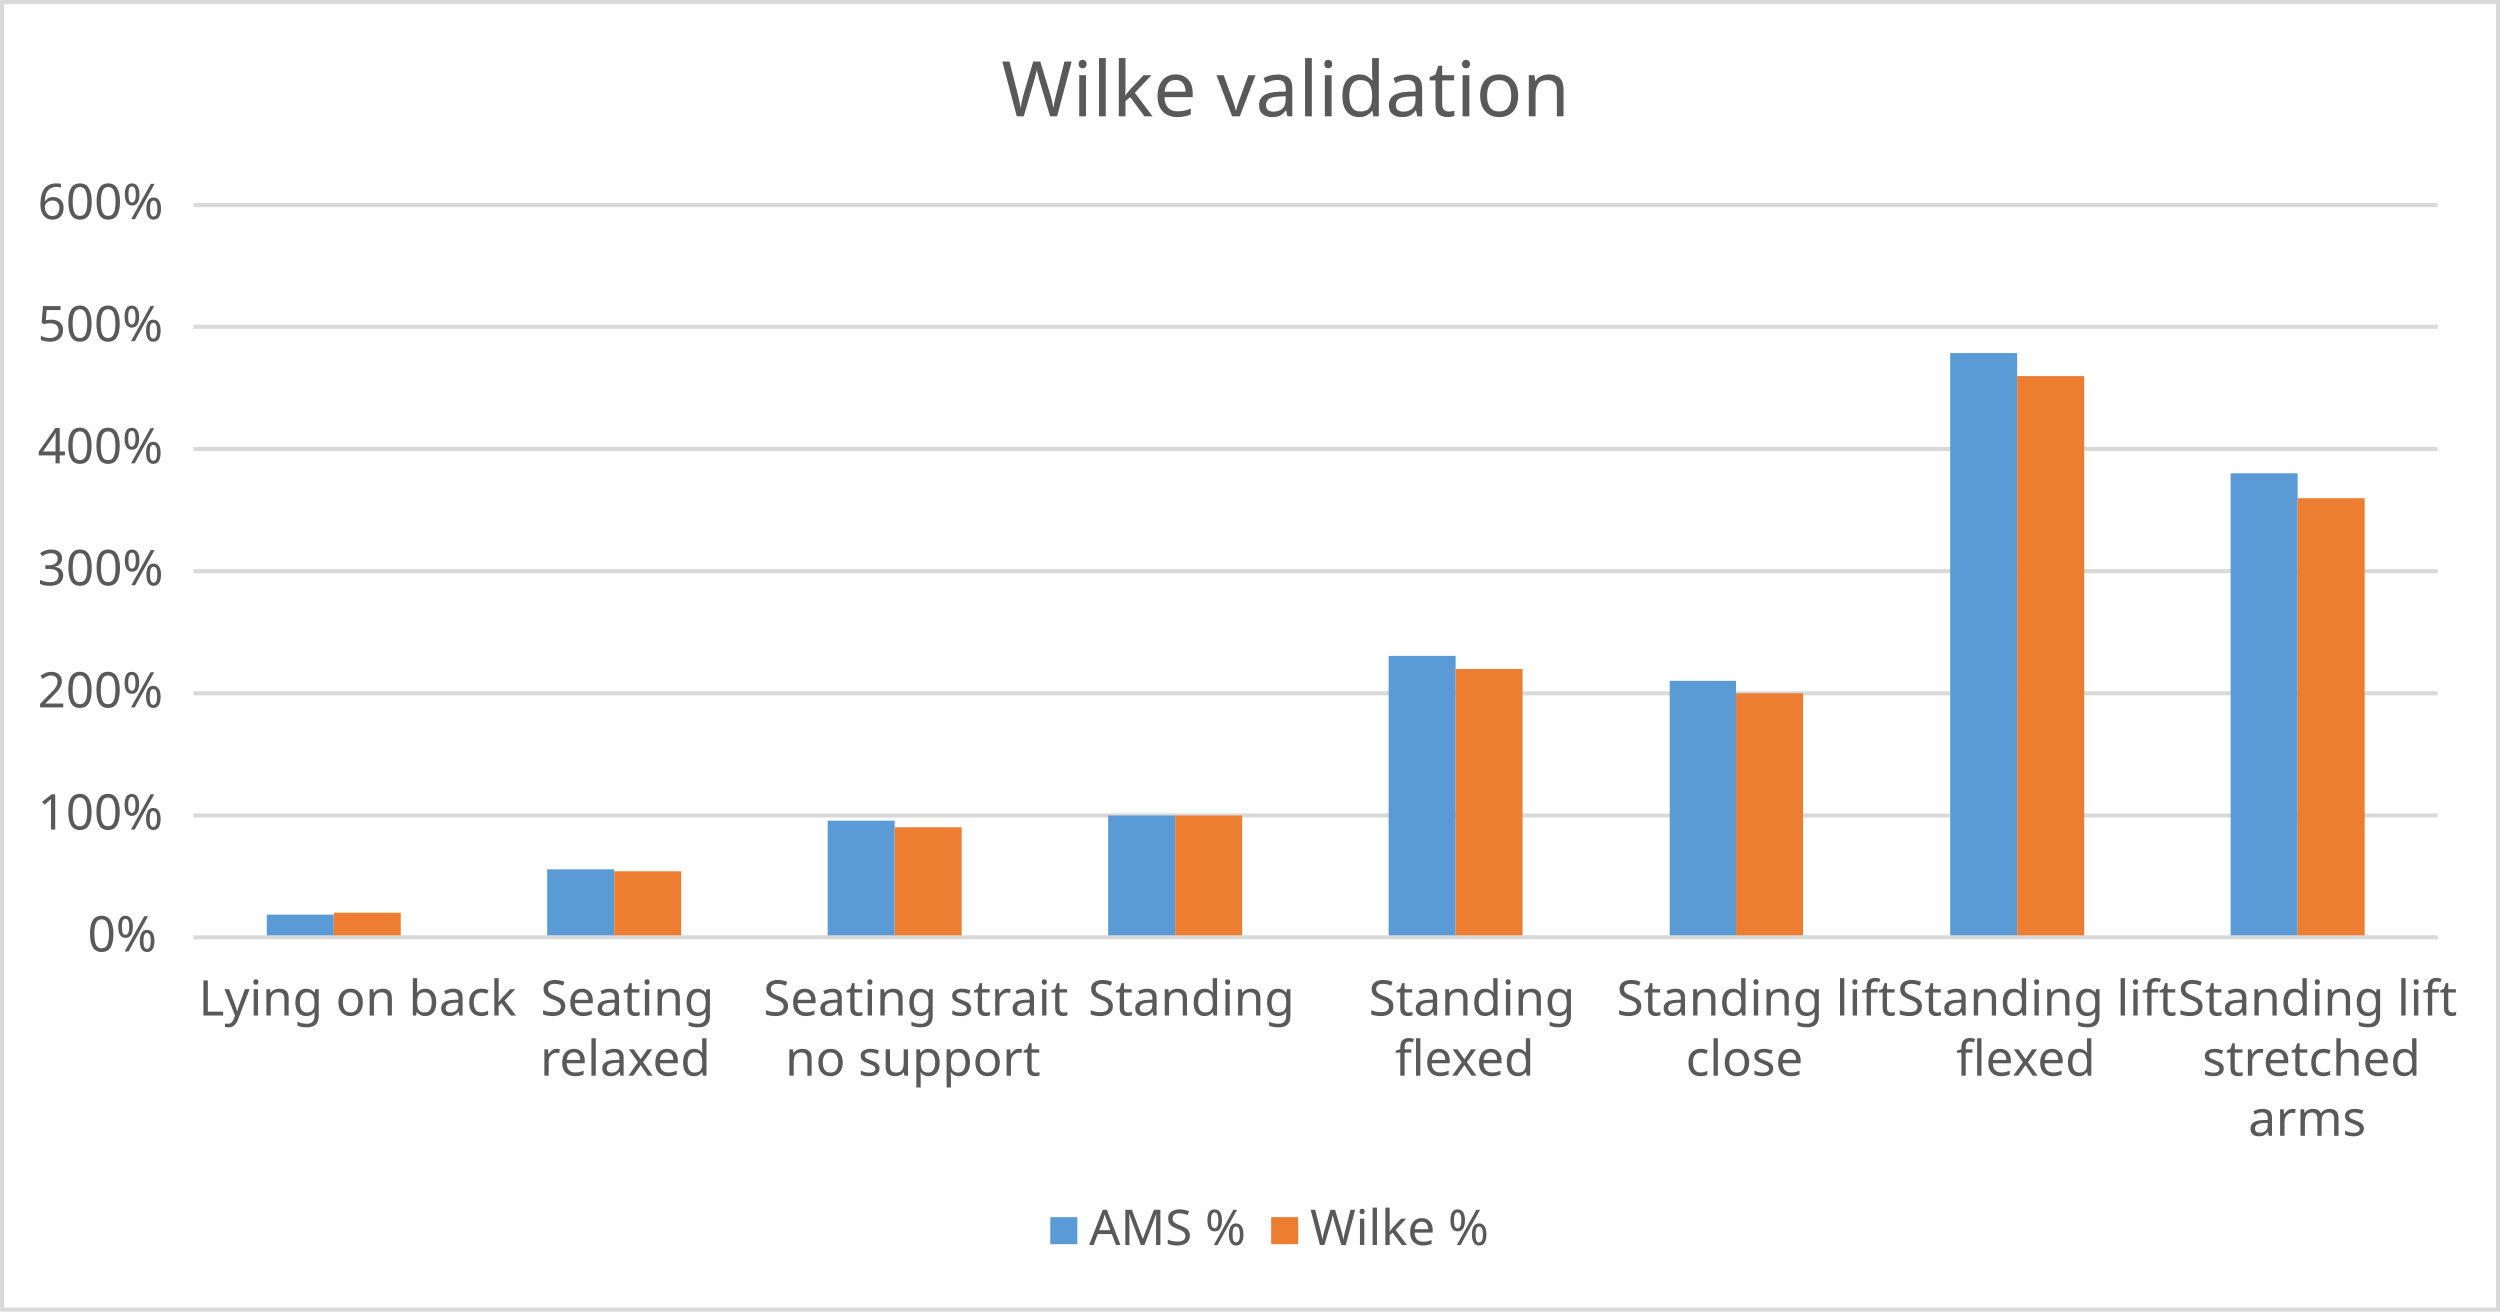
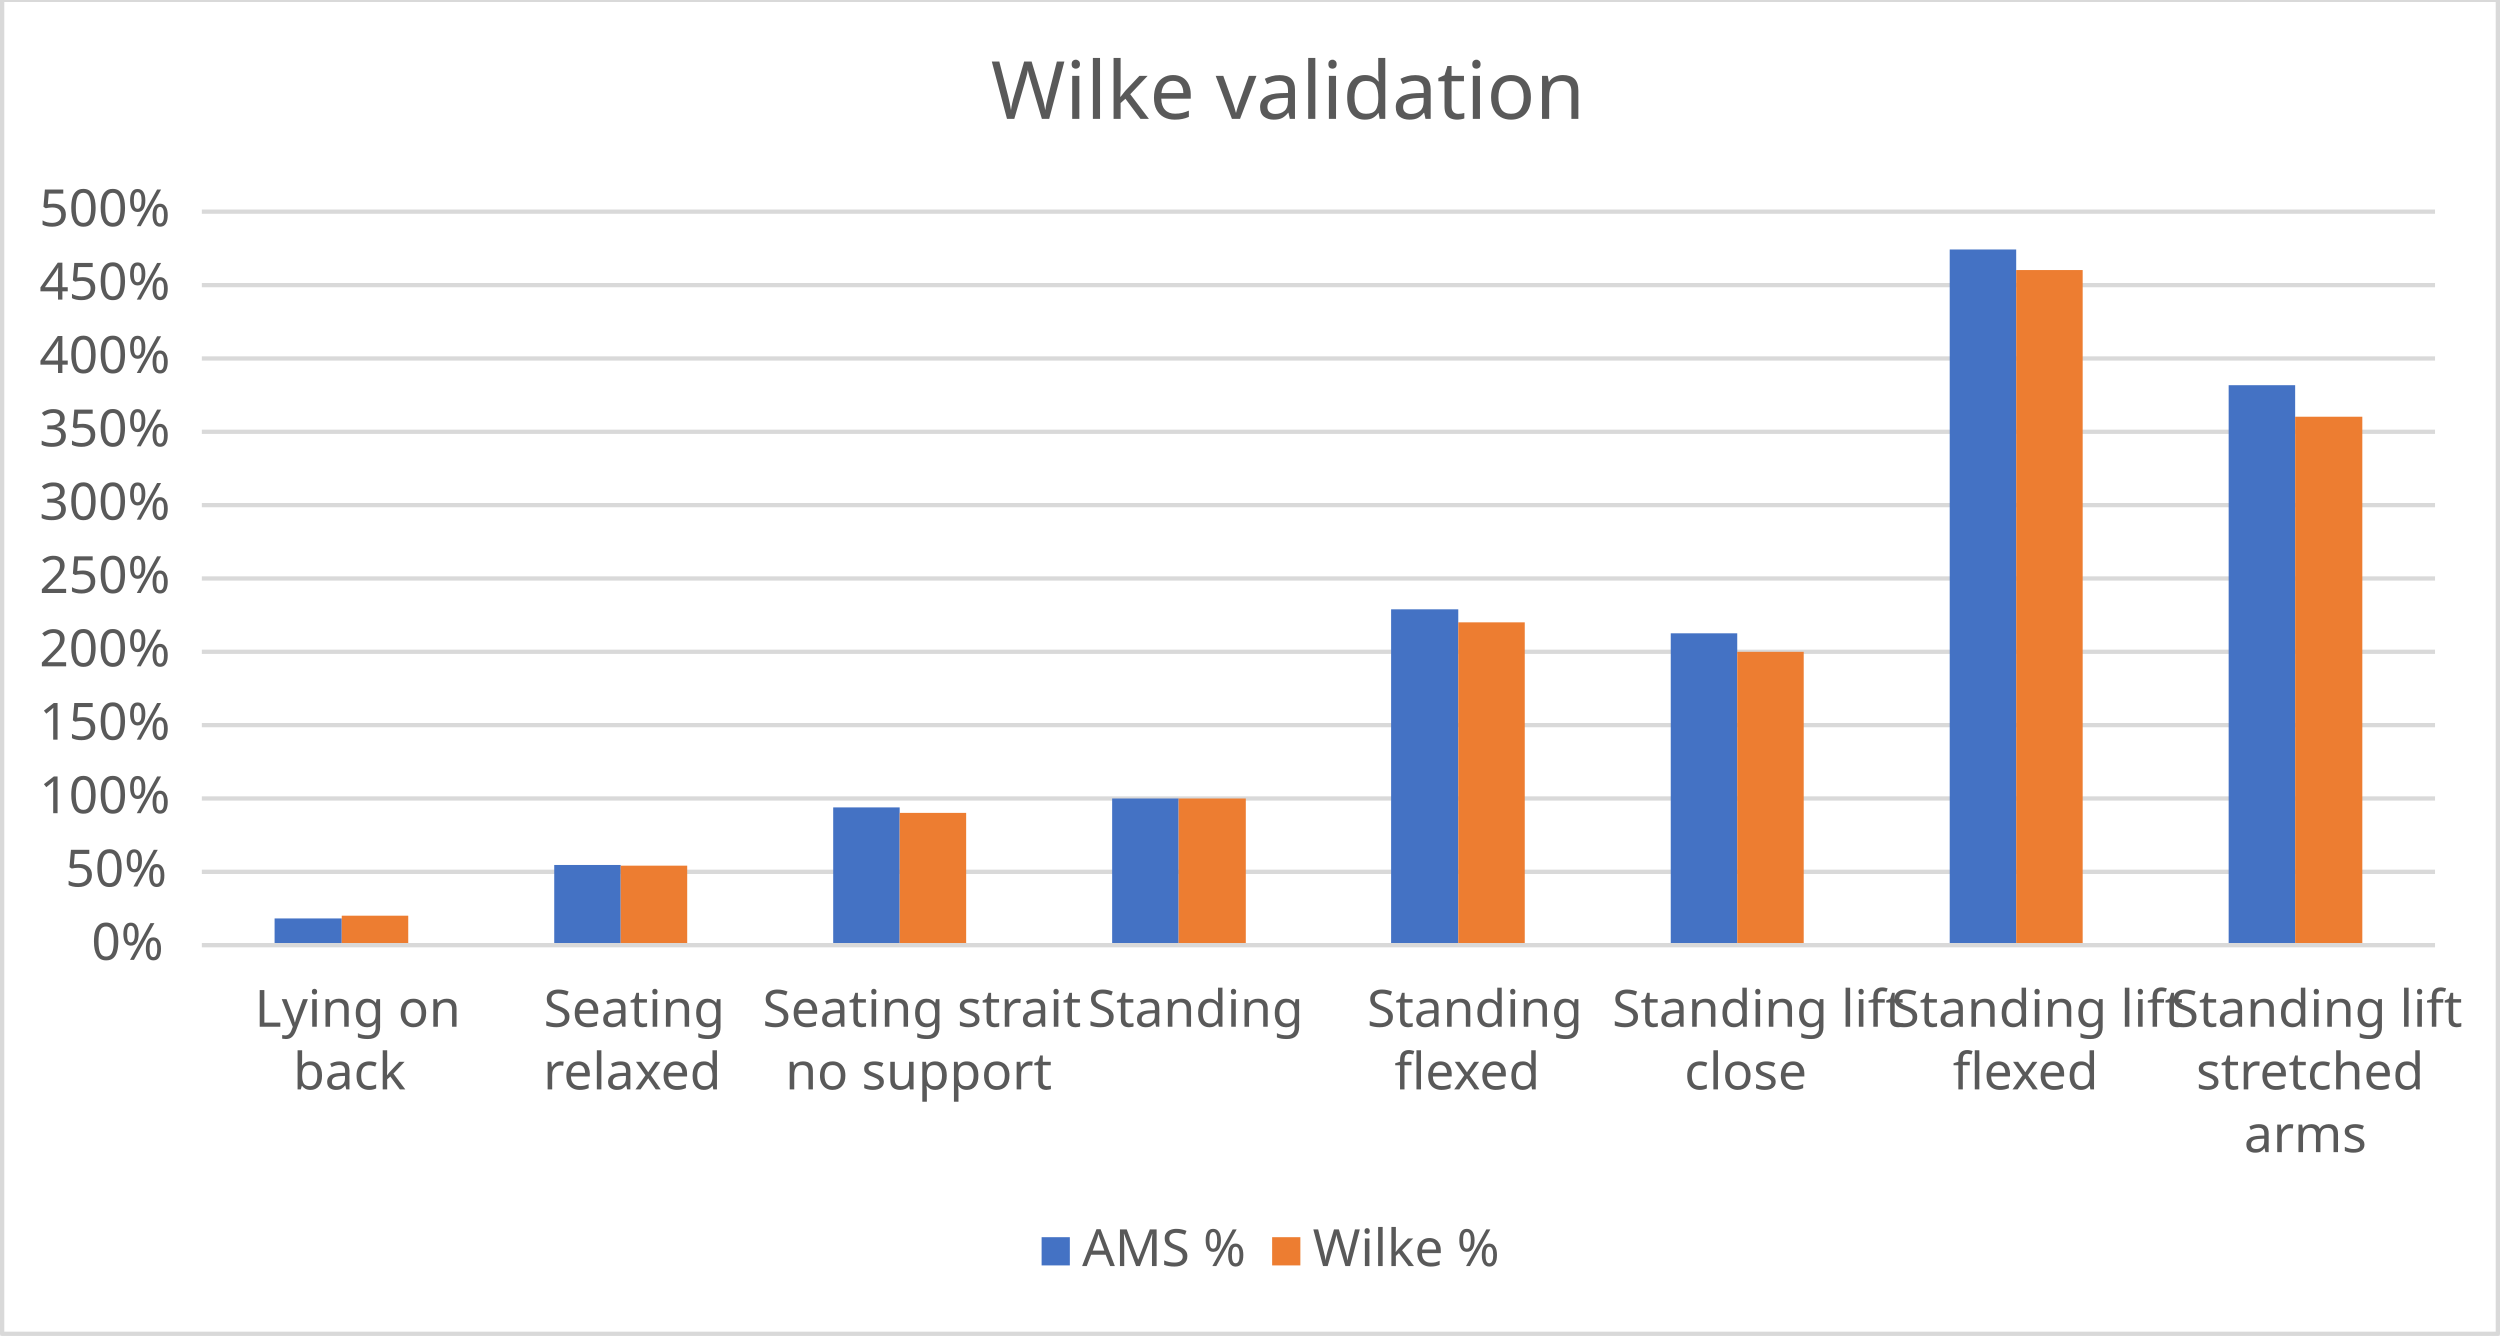
- <svg xmlns="http://www.w3.org/2000/svg" width="159.142mm" height="83.478mm" viewBox="0 0 159.142 83.478" version="1.1" id="svg8">
+ <svg xmlns="http://www.w3.org/2000/svg" width="154.411mm" height="82.513mm" viewBox="0 0 154.411 82.513" version="1.1" id="svg8">
  <defs id="defs2">
-     <clipPath id="clipPath4530" clipPathUnits="userSpaceOnUse">
-       <path style="clip-rule:evenodd" id="path4528" d="M 72.6,283.2 H 522.84 V 519.12 H 72.6 Z" />
+     <clipPath id="clipPath4534" clipPathUnits="userSpaceOnUse">
+       <path style="clip-rule:evenodd" id="path4532" d="M 8.871e-6,0 H 595.32 V 841.92 H 8.871e-6 Z" />
    </clipPath>
    <clipPath id="clipPath4542" clipPathUnits="userSpaceOnUse">
-       <path style="clip-rule:evenodd" id="path4540" d="M 72.6,283.2 H 522.84 V 519.12 H 72.6 Z" />
-     </clipPath>
-     <clipPath id="clipPath4554" clipPathUnits="userSpaceOnUse">
-       <path style="clip-rule:evenodd" id="path4552" d="M 72.6,283.2 H 522.84 V 519.12 H 72.6 Z" />
-     </clipPath>
-     <clipPath id="clipPath4566" clipPathUnits="userSpaceOnUse">
-       <path style="clip-rule:evenodd" id="path4564" d="M 72.6,283.2 H 522.84 V 519.12 H 72.6 Z" />
-     </clipPath>
-     <clipPath id="clipPath4578" clipPathUnits="userSpaceOnUse">
-       <path style="clip-rule:evenodd" id="path4576" d="M 72.6,283.2 H 522.84 V 519.12 H 72.6 Z" />
-     </clipPath>
-     <clipPath id="clipPath4590" clipPathUnits="userSpaceOnUse">
-       <path style="clip-rule:evenodd" id="path4588" d="M 72.6,283.2 H 522.84 V 519.12 H 72.6 Z" />
-     </clipPath>
-     <clipPath id="clipPath4602" clipPathUnits="userSpaceOnUse">
-       <path style="clip-rule:evenodd" id="path4600" d="M 72.6,283.2 H 522.84 V 519.12 H 72.6 Z" />
-     </clipPath>
-     <clipPath id="clipPath4614" clipPathUnits="userSpaceOnUse">
-       <path style="clip-rule:evenodd" id="path4612" d="M 72.6,283.2 H 522.84 V 519.12 H 72.6 Z" />
-     </clipPath>
-     <clipPath id="clipPath4626" clipPathUnits="userSpaceOnUse">
-       <path style="clip-rule:evenodd" id="path4624" d="M 72.6,283.2 H 522.84 V 519.12 H 72.6 Z" />
-     </clipPath>
-     <clipPath id="clipPath4638" clipPathUnits="userSpaceOnUse">
-       <path style="clip-rule:evenodd" id="path4636" d="M 72.6,283.2 H 522.84 V 519.12 H 72.6 Z" />
-     </clipPath>
-     <clipPath id="clipPath4650" clipPathUnits="userSpaceOnUse">
-       <path style="clip-rule:evenodd" id="path4648" d="M 72.6,283.2 H 522.84 V 519.12 H 72.6 Z" />
-     </clipPath>
-     <clipPath id="clipPath4662" clipPathUnits="userSpaceOnUse">
-       <path style="clip-rule:evenodd" id="path4660" d="M 72.6,283.2 H 522.84 V 519.12 H 72.6 Z" />
-     </clipPath>
-     <clipPath id="clipPath4674" clipPathUnits="userSpaceOnUse">
-       <path style="clip-rule:evenodd" id="path4672" d="M 72.6,283.2 H 522.84 V 519.12 H 72.6 Z" />
-     </clipPath>
-     <clipPath id="clipPath4686" clipPathUnits="userSpaceOnUse">
-       <path style="clip-rule:evenodd" id="path4684" d="M 72.6,283.2 H 522.84 V 519.12 H 72.6 Z" />
-     </clipPath>
-     <clipPath id="clipPath4698" clipPathUnits="userSpaceOnUse">
-       <path style="clip-rule:evenodd" id="path4696" d="M 72.6,283.2 H 522.84 V 519.12 H 72.6 Z" />
-     </clipPath>
-     <clipPath id="clipPath4710" clipPathUnits="userSpaceOnUse">
-       <path style="clip-rule:evenodd" id="path4708" d="M 72.6,283.2 H 522.84 V 519.12 H 72.6 Z" />
-     </clipPath>
-     <clipPath id="clipPath4722" clipPathUnits="userSpaceOnUse">
-       <path style="clip-rule:evenodd" id="path4720" d="M 72.6,283.2 H 522.84 V 519.12 H 72.6 Z" />
-     </clipPath>
-     <clipPath id="clipPath4734" clipPathUnits="userSpaceOnUse">
-       <path style="clip-rule:evenodd" id="path4732" d="M 72.6,283.2 H 522.84 V 519.12 H 72.6 Z" />
-     </clipPath>
-     <clipPath id="clipPath4746" clipPathUnits="userSpaceOnUse">
-       <path style="clip-rule:evenodd" id="path4744" d="M 72.6,283.2 H 522.84 V 519.12 H 72.6 Z" />
-     </clipPath>
-     <clipPath id="clipPath4758" clipPathUnits="userSpaceOnUse">
-       <path style="clip-rule:evenodd" id="path4756" d="M 72.6,283.2 H 522.84 V 519.12 H 72.6 Z" />
-     </clipPath>
-     <clipPath id="clipPath4770" clipPathUnits="userSpaceOnUse">
-       <path style="clip-rule:evenodd" id="path4768" d="M 72.6,283.2 H 522.84 V 519.12 H 72.6 Z" />
-     </clipPath>
-     <clipPath id="clipPath4782" clipPathUnits="userSpaceOnUse">
-       <path style="clip-rule:evenodd" id="path4780" d="M 72.6,283.2 H 522.84 V 519.12 H 72.6 Z" />
-     </clipPath>
-     <clipPath id="clipPath4794" clipPathUnits="userSpaceOnUse">
-       <path style="clip-rule:evenodd" id="path4792" d="M 72.6,283.2 H 522.84 V 519.12 H 72.6 Z" />
-     </clipPath>
-     <clipPath id="clipPath4808" clipPathUnits="userSpaceOnUse">
-       <path style="clip-rule:evenodd" id="path4806" d="M 72.6,283.2 H 522.84 V 519.12 H 72.6 Z" />
-     </clipPath>
-     <clipPath id="clipPath4822" clipPathUnits="userSpaceOnUse">
-       <path style="clip-rule:evenodd" id="path4820" d="M 72.6,283.2 H 522.84 V 519.12 H 72.6 Z" />
-     </clipPath>
-     <clipPath id="clipPath4834" clipPathUnits="userSpaceOnUse">
-       <path style="clip-rule:evenodd" id="path4832" d="M 72,282.84 H 523.32 V 519.6 H 72 Z" />
+       <path style="clip-rule:evenodd" id="path4540" d="M 8.871e-6,513.84 H 595.32 v 243 H 8.871e-6 Z" />
+     </clipPath>
+     <clipPath id="clipPath4560" clipPathUnits="userSpaceOnUse">
+       <path style="clip-rule:evenodd" id="path4558" d="M 56.64,523.32 H 493.56 V 756.84 H 56.64 Z" />
+     </clipPath>
+     <clipPath id="clipPath4572" clipPathUnits="userSpaceOnUse">
+       <path style="clip-rule:evenodd" id="path4570" d="M 56.64,523.32 H 493.56 V 756.84 H 56.64 Z" />
+     </clipPath>
+     <clipPath id="clipPath4584" clipPathUnits="userSpaceOnUse">
+       <path style="clip-rule:evenodd" id="path4582" d="M 56.64,523.32 H 493.56 V 756.84 H 56.64 Z" />
+     </clipPath>
+     <clipPath id="clipPath4596" clipPathUnits="userSpaceOnUse">
+       <path style="clip-rule:evenodd" id="path4594" d="M 56.64,523.32 H 493.56 V 756.84 H 56.64 Z" />
+     </clipPath>
+     <clipPath id="clipPath4608" clipPathUnits="userSpaceOnUse">
+       <path style="clip-rule:evenodd" id="path4606" d="M 56.64,523.32 H 493.56 V 756.84 H 56.64 Z" />
+     </clipPath>
+     <clipPath id="clipPath4620" clipPathUnits="userSpaceOnUse">
+       <path style="clip-rule:evenodd" id="path4618" d="M 56.64,523.32 H 493.56 V 756.84 H 56.64 Z" />
+     </clipPath>
+     <clipPath id="clipPath4632" clipPathUnits="userSpaceOnUse">
+       <path style="clip-rule:evenodd" id="path4630" d="M 56.64,523.32 H 493.56 V 756.84 H 56.64 Z" />
+     </clipPath>
+     <clipPath id="clipPath4644" clipPathUnits="userSpaceOnUse">
+       <path style="clip-rule:evenodd" id="path4642" d="M 56.64,523.32 H 493.56 V 756.84 H 56.64 Z" />
+     </clipPath>
+     <clipPath id="clipPath4656" clipPathUnits="userSpaceOnUse">
+       <path style="clip-rule:evenodd" id="path4654" d="M 56.64,523.32 H 493.56 V 756.84 H 56.64 Z" />
+     </clipPath>
+     <clipPath id="clipPath4668" clipPathUnits="userSpaceOnUse">
+       <path style="clip-rule:evenodd" id="path4666" d="M 56.64,523.32 H 493.56 V 756.84 H 56.64 Z" />
+     </clipPath>
+     <clipPath id="clipPath4680" clipPathUnits="userSpaceOnUse">
+       <path style="clip-rule:evenodd" id="path4678" d="M 56.64,523.32 H 493.56 V 756.84 H 56.64 Z" />
+     </clipPath>
+     <clipPath id="clipPath4692" clipPathUnits="userSpaceOnUse">
+       <path style="clip-rule:evenodd" id="path4690" d="M 56.64,523.32 H 493.56 V 756.84 H 56.64 Z" />
+     </clipPath>
+     <clipPath id="clipPath4704" clipPathUnits="userSpaceOnUse">
+       <path style="clip-rule:evenodd" id="path4702" d="M 56.64,523.32 H 493.56 V 756.84 H 56.64 Z" />
+     </clipPath>
+     <clipPath id="clipPath4716" clipPathUnits="userSpaceOnUse">
+       <path style="clip-rule:evenodd" id="path4714" d="M 56.64,523.32 H 493.56 V 756.84 H 56.64 Z" />
+     </clipPath>
+     <clipPath id="clipPath4728" clipPathUnits="userSpaceOnUse">
+       <path style="clip-rule:evenodd" id="path4726" d="M 56.64,523.32 H 493.56 V 756.84 H 56.64 Z" />
+     </clipPath>
+     <clipPath id="clipPath4740" clipPathUnits="userSpaceOnUse">
+       <path style="clip-rule:evenodd" id="path4738" d="M 56.64,523.32 H 493.56 V 756.84 H 56.64 Z" />
+     </clipPath>
+     <clipPath id="clipPath4752" clipPathUnits="userSpaceOnUse">
+       <path style="clip-rule:evenodd" id="path4750" d="M 56.64,523.32 H 493.56 V 756.84 H 56.64 Z" />
+     </clipPath>
+     <clipPath id="clipPath4764" clipPathUnits="userSpaceOnUse">
+       <path style="clip-rule:evenodd" id="path4762" d="M 56.64,523.32 H 493.56 V 756.84 H 56.64 Z" />
+     </clipPath>
+     <clipPath id="clipPath4776" clipPathUnits="userSpaceOnUse">
+       <path style="clip-rule:evenodd" id="path4774" d="M 56.64,523.32 H 493.56 V 756.84 H 56.64 Z" />
+     </clipPath>
+     <clipPath id="clipPath4788" clipPathUnits="userSpaceOnUse">
+       <path style="clip-rule:evenodd" id="path4786" d="M 56.64,523.32 H 493.56 V 756.84 H 56.64 Z" />
+     </clipPath>
+     <clipPath id="clipPath4800" clipPathUnits="userSpaceOnUse">
+       <path style="clip-rule:evenodd" id="path4798" d="M 56.64,523.32 H 493.56 V 756.84 H 56.64 Z" />
+     </clipPath>
+     <clipPath id="clipPath4812" clipPathUnits="userSpaceOnUse">
+       <path style="clip-rule:evenodd" id="path4810" d="M 56.64,523.32 H 493.56 V 756.84 H 56.64 Z" />
+     </clipPath>
+     <clipPath id="clipPath4824" clipPathUnits="userSpaceOnUse">
+       <path style="clip-rule:evenodd" id="path4822" d="M 56.64,523.32 H 493.56 V 756.84 H 56.64 Z" />
+     </clipPath>
+     <clipPath id="clipPath4836" clipPathUnits="userSpaceOnUse">
+       <path style="clip-rule:evenodd" id="path4834" d="M 56.64,523.32 H 493.56 V 756.84 H 56.64 Z" />
+     </clipPath>
+     <clipPath id="clipPath4848" clipPathUnits="userSpaceOnUse">
+       <path style="clip-rule:evenodd" id="path4846" d="M 56.64,523.32 H 493.56 V 756.84 H 56.64 Z" />
+     </clipPath>
+     <clipPath id="clipPath4860" clipPathUnits="userSpaceOnUse">
+       <path style="clip-rule:evenodd" id="path4858" d="M 56.64,523.32 H 493.56 V 756.84 H 56.64 Z" />
+     </clipPath>
+     <clipPath id="clipPath4872" clipPathUnits="userSpaceOnUse">
+       <path style="clip-rule:evenodd" id="path4870" d="M 56.64,523.32 H 493.56 V 756.84 H 56.64 Z" />
+     </clipPath>
+     <clipPath id="clipPath4884" clipPathUnits="userSpaceOnUse">
+       <path style="clip-rule:evenodd" id="path4882" d="M 56.64,523.32 H 493.56 V 756.84 H 56.64 Z" />
+     </clipPath>
+     <clipPath id="clipPath4898" clipPathUnits="userSpaceOnUse">
+       <path style="clip-rule:evenodd" id="path4896" d="M 56.64,523.32 H 493.56 V 756.84 H 56.64 Z" />
+     </clipPath>
+     <clipPath id="clipPath4912" clipPathUnits="userSpaceOnUse">
+       <path style="clip-rule:evenodd" id="path4910" d="M 56.64,523.32 H 493.56 V 756.84 H 56.64 Z" />
+     </clipPath>
+     <clipPath id="clipPath4924" clipPathUnits="userSpaceOnUse">
+       <path style="clip-rule:evenodd" id="path4922" d="M 8.871e-6,513.84 H 595.32 v 243 H 8.871e-6 Z" />
    </clipPath>
  </defs>
-   <g id="layer1" transform="translate(-23.99455,-33.76698)">
-     <g transform="matrix(0.3527778,0,0,-0.3527778,-1.45929,217.0246)" id="g4512">
-       <path id="path4514" style="fill:#ffffff;fill-opacity:1;fill-rule:evenodd;stroke:none" d="m 72.523,283.14 h 450.37 V 519.1 H 72.523 Z" />
-       <path id="path4516" style="fill:none;stroke:#d9d9d9;stroke-width:0.741;stroke-linecap:butt;stroke-linejoin:round;stroke-miterlimit:10;stroke-dasharray:none;stroke-opacity:1" d="M 107.06,372.32 H 512.02 M 107.06,394.37 H 512.02 M 107.06,416.41 H 512.02 M 107.06,438.46 H 512.02 M 107.06,460.5 h 404.96 m -404.96,21.97 h 404.96" />
-       <path id="path4518" style="fill:#5b9bd5;fill-opacity:1;fill-rule:nonzero;stroke:none" d="m 120.29,354.43 h 12.09 v -4.09 h -12.09 z m 50.6,8.17 h 12.09 v -12.26 h -12.09 z m 50.61,8.78 h 12.09 V 350.34 H 221.5 Z m 50.61,0.94 h 12.09 v -21.98 h -12.09 z m 50.61,28.8 h 12.09 v -50.78 h -12.09 z m 50.72,-4.5 h 11.97 v -46.28 h -11.97 z m 50.61,59.14 h 12.09 V 350.34 h -12.09 z m 50.61,-21.69 h 12.09 v -83.73 h -12.09 z" />
-       <path id="path4520" style="fill:#ed7d31;fill-opacity:1;fill-rule:nonzero;stroke:none" d="m 132.38,354.78 h 12.08 v -4.44 h -12.08 z m 50.6,7.47 h 12.09 v -11.91 h -12.09 z m 50.61,7.94 h 12.09 v -19.85 h -12.09 z m 50.61,2.13 h 12.09 V 350.34 H 284.2 Z m 50.61,26.43 h 12.08 v -48.41 h -12.08 z m 50.6,-4.38 h 12.09 v -44.03 h -12.09 z m 50.73,57.24 h 12.09 V 350.34 h -12.09 z m 50.61,-22.04 h 12.09 v -79.23 h -12.09 z" />
-       <path id="path4522" style="fill:none;stroke:#d9d9d9;stroke-width:0.741;stroke-linecap:butt;stroke-linejoin:round;stroke-miterlimit:10;stroke-dasharray:none;stroke-opacity:1" d="M 107.06,350.34 H 512.02" />
-       <g id="g4524">
-         <g clip-path="url(#clipPath4530)" id="g4526">
-           <text id="text4534" style="font-variant:normal;font-weight:normal;font-size:8.904px;font-family:Calibri;-inkscape-font-specification:Calibri;writing-mode:lr-tb;fill:#595959;fill-opacity:1;fill-rule:nonzero;stroke:none" transform="matrix(1,0,0,-1,87.96,347.78)">
-             <tspan id="tspan4532" y="0" x="0 4.512">0%</tspan>
-           </text>
-         </g>
+   <g id="layer1" transform="translate(-9.729108,-7.035183)">
+     <g transform="matrix(0.3527778,0,0,-0.3527778,-10.1411,274.0315)" id="g4526">
+       <g id="g4528">
+         <g clip-path="url(#clipPath4534)" id="g4530" />
      </g>
      <g id="g4536">
        <g clip-path="url(#clipPath4542)" id="g4538">
-           <text id="text4546" style="font-variant:normal;font-weight:normal;font-size:8.88px;font-family:Calibri;-inkscape-font-specification:Calibri;writing-mode:lr-tb;fill:#595959;fill-opacity:1;fill-rule:nonzero;stroke:none" transform="matrix(1,0,0,-1,78.96,369.79)">
-             <tspan id="tspan4544" y="0" x="0 4.512 9.024 13.536">100%</tspan>
-           </text>
-         </g>
-       </g>
-       <g id="g4548">
-         <g clip-path="url(#clipPath4554)" id="g4550">
-           <text id="text4558" style="font-variant:normal;font-weight:normal;font-size:8.88px;font-family:Calibri;-inkscape-font-specification:Calibri;writing-mode:lr-tb;fill:#595959;fill-opacity:1;fill-rule:nonzero;stroke:none" transform="matrix(1,0,0,-1,78.96,391.82)">
-             <tspan id="tspan4556" y="0" x="0 4.512 9.024 13.536">200%</tspan>
-           </text>
-         </g>
-       </g>
-       <g id="g4560">
-         <g clip-path="url(#clipPath4566)" id="g4562">
-           <text id="text4570" style="font-variant:normal;font-weight:normal;font-size:8.904px;font-family:Calibri;-inkscape-font-specification:Calibri;writing-mode:lr-tb;fill:#595959;fill-opacity:1;fill-rule:nonzero;stroke:none" transform="matrix(1,0,0,-1,78.96,413.86)">
-             <tspan id="tspan4568" y="0" x="0 4.512 9.024 13.536">300%</tspan>
-           </text>
-         </g>
-       </g>
-       <g id="g4572">
-         <g clip-path="url(#clipPath4578)" id="g4574">
-           <text id="text4582" style="font-variant:normal;font-weight:normal;font-size:8.88px;font-family:Calibri;-inkscape-font-specification:Calibri;writing-mode:lr-tb;fill:#595959;fill-opacity:1;fill-rule:nonzero;stroke:none" transform="matrix(1,0,0,-1,78.96,435.86)">
-             <tspan id="tspan4580" y="0" x="0 4.512 9.024 13.536">400%</tspan>
-           </text>
-         </g>
-       </g>
-       <g id="g4584">
-         <g clip-path="url(#clipPath4590)" id="g4586">
-           <text id="text4594" style="font-variant:normal;font-weight:normal;font-size:8.88px;font-family:Calibri;-inkscape-font-specification:Calibri;writing-mode:lr-tb;fill:#595959;fill-opacity:1;fill-rule:nonzero;stroke:none" transform="matrix(1,0,0,-1,78.96,457.9)">
-             <tspan id="tspan4592" y="0" x="0 4.512 9.024 13.536">500%</tspan>
-           </text>
-         </g>
-       </g>
-       <g id="g4596">
-         <g clip-path="url(#clipPath4602)" id="g4598">
-           <text id="text4606" style="font-variant:normal;font-weight:normal;font-size:8.904px;font-family:Calibri;-inkscape-font-specification:Calibri;writing-mode:lr-tb;fill:#595959;fill-opacity:1;fill-rule:nonzero;stroke:none" transform="matrix(1,0,0,-1,78.96,479.93)">
-             <tspan id="tspan4604" y="0" x="0 4.512 9.024 13.536">600%</tspan>
-           </text>
-         </g>
-       </g>
-       <g id="g4608">
-         <g clip-path="url(#clipPath4614)" id="g4610">
-           <text id="text4618" style="font-variant:normal;font-weight:normal;font-size:8.88px;font-family:Calibri;-inkscape-font-specification:Calibri;writing-mode:lr-tb;fill:#595959;fill-opacity:1;fill-rule:nonzero;stroke:none" transform="matrix(1,0,0,-1,108,336.22)">
-             <tspan id="tspan4616" y="0" x="0 3.783 7.806 9.848 14.466 18.621 20.628 25.379 30.014 32.021 36.772 41.026 44.72">Lying on back</tspan>
-           </text>
-         </g>
-       </g>
-       <g id="g4620">
-         <g clip-path="url(#clipPath4626)" id="g4622">
-           <text id="text4630" style="font-variant:normal;font-weight:normal;font-size:8.88px;font-family:Calibri;-inkscape-font-specification:Calibri;writing-mode:lr-tb;fill:#595959;fill-opacity:1;fill-rule:nonzero;stroke:none" transform="matrix(1,0,0,-1,169.7,336.22)">
-             <tspan id="tspan4628" y="0" x="0 4.032 8.534 12.787 15.762 17.778 22.413">Seating</tspan>
-           </text>
-         </g>
-       </g>
-       <g id="g4632">
-         <g clip-path="url(#clipPath4638)" id="g4634">
-           <text id="text4642" style="font-variant:normal;font-weight:normal;font-size:8.88px;font-family:Calibri;-inkscape-font-specification:Calibri;writing-mode:lr-tb;fill:#595959;fill-opacity:1;fill-rule:nonzero;stroke:none" transform="matrix(1,0,0,-1,169.63,325.37)">
-             <tspan id="tspan4640" y="0" x="0 3.099 7.601 9.644 13.897 17.68 22.076">relaxed</tspan>
-           </text>
-         </g>
-       </g>
-       <g id="g4644">
-         <g clip-path="url(#clipPath4650)" id="g4646">
-           <text id="text4654" style="font-variant:normal;font-weight:normal;font-size:8.88px;font-family:Calibri;-inkscape-font-specification:Calibri;writing-mode:lr-tb;fill:#595959;fill-opacity:1;fill-rule:nonzero;stroke:none" transform="matrix(1,0,0,-1,209.9,336.22)">
-             <tspan id="tspan4652" y="0" x="0 4.032 8.534 12.787 15.762 17.804 22.431 26.693 28.7 32.146 35.12 38.22 42.473 44.515">Seating strait</tspan>
-           </text>
-         </g>
-       </g>
-       <g id="g4656">
-         <g clip-path="url(#clipPath4662)" id="g4658">
-           <text id="text4666" style="font-variant:normal;font-weight:normal;font-size:8.88px;font-family:Calibri;-inkscape-font-specification:Calibri;writing-mode:lr-tb;fill:#595959;fill-opacity:1;fill-rule:nonzero;stroke:none" transform="matrix(1,0,0,-1,213.84,325.37)">
-             <tspan id="tspan4664" y="0" x="0 4.635 9.351 11.358 14.803 19.518 24.154 28.869 33.504 36.577">no support</tspan>
-           </text>
-         </g>
-       </g>
-       <g id="g4668">
-         <g clip-path="url(#clipPath4674)" id="g4670">
-           <text id="text4678" style="font-variant:normal;font-weight:normal;font-size:8.88px;font-family:Calibri;-inkscape-font-specification:Calibri;writing-mode:lr-tb;fill:#595959;fill-opacity:1;fill-rule:nonzero;stroke:none" transform="matrix(1,0,0,-1,268.51,336.22)">
-             <tspan id="tspan4676" y="0" x="0 4.032 7.095 11.349 15.948 20.557 22.688 27.297">Standing</tspan>
-           </text>
-         </g>
-       </g>
-       <g id="g4680">
-         <g clip-path="url(#clipPath4686)" id="g4682">
-           <text id="text4690" style="font-variant:normal;font-weight:normal;font-size:8.88px;font-family:Calibri;-inkscape-font-specification:Calibri;writing-mode:lr-tb;fill:#595959;fill-opacity:1;fill-rule:nonzero;stroke:none" transform="matrix(1,0,0,-1,319.13,336.22)">
-             <tspan id="tspan4688" y="0" x="0 4.032 7.122 11.375 16.037 20.655 22.786 27.421">Standing</tspan>
-           </text>
-         </g>
-       </g>
-       <g id="g4692">
-         <g clip-path="url(#clipPath4698)" id="g4694">
-           <text id="text4702" style="font-variant:normal;font-weight:normal;font-size:8.88px;font-family:Calibri;-inkscape-font-specification:Calibri;writing-mode:lr-tb;fill:#595959;fill-opacity:1;fill-rule:nonzero;stroke:none" transform="matrix(1,0,0,-1,323.86,325.37)">
-             <tspan id="tspan4700" y="0" x="0 2.708 4.751 9.12 13.027 17.423">flexed</tspan>
-           </text>
-         </g>
-       </g>
-       <g id="g4704">
-         <g clip-path="url(#clipPath4710)" id="g4706">
-           <text id="text4714" style="font-variant:normal;font-weight:normal;font-size:8.88px;font-family:Calibri;-inkscape-font-specification:Calibri;writing-mode:lr-tb;fill:#595959;fill-opacity:1;fill-rule:nonzero;stroke:none" transform="matrix(1,0,0,-1,363.86,336.22)">
-             <tspan id="tspan4712" y="0" x="0 4.032 7.122 11.375 16.037 20.655 22.786 27.421 31.577 33.584 35.627 37.74 40.466">Standing lift</tspan>
-           </text>
-         </g>
-       </g>
-       <g id="g4716">
-         <g clip-path="url(#clipPath4722)" id="g4718">
-           <text id="text4726" style="font-variant:normal;font-weight:normal;font-size:8.88px;font-family:Calibri;-inkscape-font-specification:Calibri;writing-mode:lr-tb;fill:#595959;fill-opacity:1;fill-rule:nonzero;stroke:none" transform="matrix(1,0,0,-1,376.34,325.37)">
-             <tspan id="tspan4724" y="0" x="0 3.783 5.825 10.434 13.977">close</tspan>
-           </text>
-         </g>
-       </g>
-       <g id="g4728">
-         <g clip-path="url(#clipPath4734)" id="g4730">
-           <text id="text4738" style="font-variant:normal;font-weight:normal;font-size:8.88px;font-family:Calibri;-inkscape-font-specification:Calibri;writing-mode:lr-tb;fill:#595959;fill-opacity:1;fill-rule:nonzero;stroke:none" transform="matrix(1,0,0,-1,414.5,336.22)">
-             <tspan id="tspan4736" y="0" x="0 4.032 7.095 11.349 16.011 20.628 22.759 27.395 31.551 33.558 35.6 37.713 40.44">Standing lift</tspan>
-           </text>
-         </g>
-       </g>
-       <g id="g4740">
-         <g clip-path="url(#clipPath4746)" id="g4742">
-           <text id="text4750" style="font-variant:normal;font-weight:normal;font-size:8.88px;font-family:Calibri;-inkscape-font-specification:Calibri;writing-mode:lr-tb;fill:#595959;fill-opacity:1;fill-rule:nonzero;stroke:none" transform="matrix(1,0,0,-1,425.11,325.37)">
-             <tspan id="tspan4748" y="0" x="0 2.726 4.769 9.138 13.045 17.44">flexed</tspan>
-           </text>
-         </g>
-       </g>
-       <g id="g4752">
-         <g clip-path="url(#clipPath4758)" id="g4754">
-           <text id="text4762" style="font-variant:normal;font-weight:normal;font-size:8.88px;font-family:Calibri;-inkscape-font-specification:Calibri;writing-mode:lr-tb;fill:#595959;fill-opacity:1;fill-rule:nonzero;stroke:none" transform="matrix(1,0,0,-1,465.14,336.22)">
-             <tspan id="tspan4760" y="0" x="0 4.032 7.095 11.349 15.948 20.557 22.688 27.297 31.426 33.433 35.476 37.589 40.297">Standing lift</tspan>
-           </text>
-         </g>
-       </g>
-       <g id="g4764">
-         <g clip-path="url(#clipPath4770)" id="g4766">
-           <text id="text4774" style="font-variant:normal;font-weight:normal;font-size:8.88px;font-family:Calibri;-inkscape-font-specification:Calibri;writing-mode:lr-tb;fill:#595959;fill-opacity:1;fill-rule:nonzero;stroke:none" transform="matrix(1,0,0,-1,469.56,325.37)">
-             <tspan id="tspan4772" y="0" x="0 3.428 6.402 9.59 13.986 16.961 20.744 25.379 29.881">stretched</tspan>
-           </text>
-         </g>
-       </g>
-       <g id="g4776">
-         <g clip-path="url(#clipPath4782)" id="g4778">
-           <text id="text4786" style="font-variant:normal;font-weight:normal;font-size:8.904px;font-family:Calibri;-inkscape-font-specification:Calibri;writing-mode:lr-tb;fill:#595959;fill-opacity:1;fill-rule:nonzero;stroke:none" transform="matrix(1,0,0,-1,477.84,314.52)">
-             <tspan id="tspan4784" y="0" x="0 4.265 7.346 14.46">arms</tspan>
-           </text>
-         </g>
-       </g>
-       <g id="g4788">
-         <g clip-path="url(#clipPath4794)" id="g4790">
-           <text id="text4798" style="font-variant:normal;font-weight:normal;font-size:13.848px;font-family:Calibri;-inkscape-font-specification:Calibri;writing-mode:lr-tb;fill:#595959;fill-opacity:1;fill-rule:nonzero;stroke:none" transform="matrix(1,0,0,-1,252.84,498.48)">
-             <tspan id="tspan4796" y="0" x="0 12.325 15.51 18.695 24.525 31.421 34.468 40.519 47.152 50.337 53.523 60.793 67.301 71.94 75.125 82.451">Wilke validation</tspan>
-           </text>
-         </g>
-       </g>
-       <path id="path4800" style="fill:#5b9bd5;fill-opacity:1;fill-rule:evenodd;stroke:none" d="m 261.67,294.96 h 4.882 v 4.882 H 261.67 Z" />
-       <g id="g4802">
-         <g clip-path="url(#clipPath4808)" id="g4804">
-           <text id="text4812" style="font-variant:normal;font-weight:normal;font-size:8.88px;font-family:Calibri;-inkscape-font-specification:Calibri;writing-mode:lr-tb;fill:#595959;fill-opacity:1;fill-rule:nonzero;stroke:none" transform="matrix(1,0,0,-1,268.68,294.82)">
-             <tspan id="tspan4810" y="0" x="0 5.088 12.787 16.819 18.826">AMS %</tspan>
-           </text>
-         </g>
-       </g>
-       <path id="path4814" style="fill:#ed7d31;fill-opacity:1;fill-rule:evenodd;stroke:none" d="m 301.53,294.96 h 4.882 v 4.882 H 301.53 Z" />
-       <g id="g4816">
-         <g clip-path="url(#clipPath4822)" id="g4818">
-           <text id="text4826" style="font-variant:normal;font-weight:normal;font-size:8.88px;font-family:Calibri;-inkscape-font-specification:Calibri;writing-mode:lr-tb;fill:#595959;fill-opacity:1;fill-rule:nonzero;stroke:none" transform="matrix(1,0,0,-1,308.54,294.82)">
-             <tspan id="tspan4824" y="0" x="0 7.939 9.981 11.97 16.011 20.504 22.511">Wilke %</tspan>
-           </text>
-         </g>
-       </g>
-       <g id="g4828">
-         <g clip-path="url(#clipPath4834)" id="g4830">
-           <path id="path4836" style="fill:none;stroke:#d9d9d9;stroke-width:0.741;stroke-linecap:butt;stroke-linejoin:round;stroke-miterlimit:10;stroke-dasharray:none;stroke-opacity:1" d="m 72.523,283.14 h 450.37 V 519.1 H 72.523 Z" />
+           <path id="path4544" style="fill:#ffffff;fill-opacity:1;fill-rule:evenodd;stroke:none" d="M 56.7,523.32 H 493.65 V 756.87 H 56.7 Z" />
+         </g>
+       </g>
+       <path id="path4546" style="fill:none;stroke:#d9d9d9;stroke-width:0.75;stroke-linecap:butt;stroke-linejoin:round;stroke-miterlimit:10;stroke-dasharray:none;stroke-opacity:1" d="M 91.664,604.2 H 482.65 M 91.664,617.04 H 482.65 M 91.664,629.88 H 482.65 M 91.664,642.72 H 482.65 M 91.664,655.56 H 482.65 M 91.664,668.4 H 482.65 M 91.664,681.24 H 482.65 M 91.664,694.08 H 482.65 M 91.664,706.92 H 482.65 M 91.664,719.78 H 482.65" />
+       <path id="path4548" style="fill:#4472c4;fill-opacity:1;fill-rule:nonzero;stroke:none" d="m 104.4,596.04 h 11.76 v -4.68 H 104.4 Z m 48.96,9.36 H 165 v -14.04 h -11.64 z m 48.84,10.08 h 11.64 V 591.36 H 202.2 Z m 48.84,1.56 h 11.64 v -25.68 h -11.64 z m 48.84,33.12 h 11.76 v -58.8 h -11.76 z m 48.96,-4.2 h 11.64 v -54.6 h -11.64 z m 48.84,67.2 h 11.64 v -121.8 h -11.64 z m 48.84,-23.76 h 11.64 v -98.04 h -11.64 z" />
+       <path id="path4550" style="fill:#ed7d31;fill-opacity:1;fill-rule:nonzero;stroke:none" d="m 116.16,596.52 h 11.64 v -5.16 h -11.64 z m 48.84,8.76 h 11.64 V 591.36 H 165 Z m 48.84,9.24 h 11.64 v -23.16 h -11.64 z m 48.84,2.52 h 11.76 v -25.68 h -11.76 z m 48.96,30.84 h 11.64 v -56.52 h -11.64 z m 48.84,-5.16 h 11.64 v -51.36 h -11.64 z m 48.84,66.84 h 11.64 v -118.2 h -11.64 z m 48.84,-25.68 h 11.76 v -92.52 h -11.76 z" />
+       <path id="path4552" style="fill:none;stroke:#d9d9d9;stroke-width:0.75;stroke-linecap:butt;stroke-linejoin:round;stroke-miterlimit:10;stroke-dasharray:none;stroke-opacity:1" d="M 91.664,591.36 H 482.65" />
+       <g id="g4554">
+         <g clip-path="url(#clipPath4560)" id="g4556">
+           <text id="text4564" style="font-variant:normal;font-weight:normal;font-size:9px;font-family:Calibri;-inkscape-font-specification:Calibri;writing-mode:lr-tb;fill:#595959;fill-opacity:1;fill-rule:nonzero;stroke:none" transform="matrix(1,0,0,-1,72.336,588.79)">
+             <tspan id="tspan4562" y="0" x="0 4.56">0%</tspan>
+           </text>
+         </g>
+       </g>
+       <g id="g4566">
+         <g clip-path="url(#clipPath4572)" id="g4568">
+           <text id="text4576" style="font-variant:normal;font-weight:normal;font-size:9px;font-family:Calibri;-inkscape-font-specification:Calibri;writing-mode:lr-tb;fill:#595959;fill-opacity:1;fill-rule:nonzero;stroke:none" transform="matrix(1,0,0,-1,67.776,601.63)">
+             <tspan id="tspan4574" y="0" x="0 4.56 9.12">50%</tspan>
+           </text>
+         </g>
+       </g>
+       <g id="g4578">
+         <g clip-path="url(#clipPath4584)" id="g4580">
+           <text id="text4588" style="font-variant:normal;font-weight:normal;font-size:9px;font-family:Calibri;-inkscape-font-specification:Calibri;writing-mode:lr-tb;fill:#595959;fill-opacity:1;fill-rule:nonzero;stroke:none" transform="matrix(1,0,0,-1,63.216,614.47)">
+             <tspan id="tspan4586" y="0" x="0 4.56 9.12 13.68">100%</tspan>
+           </text>
+         </g>
+       </g>
+       <g id="g4590">
+         <g clip-path="url(#clipPath4596)" id="g4592">
+           <text id="text4600" style="font-variant:normal;font-weight:normal;font-size:9px;font-family:Calibri;-inkscape-font-specification:Calibri;writing-mode:lr-tb;fill:#595959;fill-opacity:1;fill-rule:nonzero;stroke:none" transform="matrix(1,0,0,-1,63.216,627.34)">
+             <tspan id="tspan4598" y="0" x="0 4.56 9.12 13.68">150%</tspan>
+           </text>
+         </g>
+       </g>
+       <g id="g4602">
+         <g clip-path="url(#clipPath4608)" id="g4604">
+           <text id="text4612" style="font-variant:normal;font-weight:normal;font-size:9px;font-family:Calibri;-inkscape-font-specification:Calibri;writing-mode:lr-tb;fill:#595959;fill-opacity:1;fill-rule:nonzero;stroke:none" transform="matrix(1,0,0,-1,63.216,640.18)">
+             <tspan id="tspan4610" y="0" x="0 4.56 9.12 13.68">200%</tspan>
+           </text>
+         </g>
+       </g>
+       <g id="g4614">
+         <g clip-path="url(#clipPath4620)" id="g4616">
+           <text id="text4624" style="font-variant:normal;font-weight:normal;font-size:9px;font-family:Calibri;-inkscape-font-specification:Calibri;writing-mode:lr-tb;fill:#595959;fill-opacity:1;fill-rule:nonzero;stroke:none" transform="matrix(1,0,0,-1,63.216,653.02)">
+             <tspan id="tspan4622" y="0" x="0 4.56 9.12 13.68">250%</tspan>
+           </text>
+         </g>
+       </g>
+       <g id="g4626">
+         <g clip-path="url(#clipPath4632)" id="g4628">
+           <text id="text4636" style="font-variant:normal;font-weight:normal;font-size:9px;font-family:Calibri;-inkscape-font-specification:Calibri;writing-mode:lr-tb;fill:#595959;fill-opacity:1;fill-rule:nonzero;stroke:none" transform="matrix(1,0,0,-1,63.216,665.86)">
+             <tspan id="tspan4634" y="0" x="0 4.56 9.12 13.68">300%</tspan>
+           </text>
+         </g>
+       </g>
+       <g id="g4638">
+         <g clip-path="url(#clipPath4644)" id="g4640">
+           <text id="text4648" style="font-variant:normal;font-weight:normal;font-size:9px;font-family:Calibri;-inkscape-font-specification:Calibri;writing-mode:lr-tb;fill:#595959;fill-opacity:1;fill-rule:nonzero;stroke:none" transform="matrix(1,0,0,-1,63.216,678.7)">
+             <tspan id="tspan4646" y="0" x="0 4.56 9.12 13.68">350%</tspan>
+           </text>
+         </g>
+       </g>
+       <g id="g4650">
+         <g clip-path="url(#clipPath4656)" id="g4652">
+           <text id="text4660" style="font-variant:normal;font-weight:normal;font-size:9px;font-family:Calibri;-inkscape-font-specification:Calibri;writing-mode:lr-tb;fill:#595959;fill-opacity:1;fill-rule:nonzero;stroke:none" transform="matrix(1,0,0,-1,63.216,691.54)">
+             <tspan id="tspan4658" y="0" x="0 4.56 9.12 13.68">400%</tspan>
+           </text>
+         </g>
+       </g>
+       <g id="g4662">
+         <g clip-path="url(#clipPath4668)" id="g4664">
+           <text id="text4672" style="font-variant:normal;font-weight:normal;font-size:9px;font-family:Calibri;-inkscape-font-specification:Calibri;writing-mode:lr-tb;fill:#595959;fill-opacity:1;fill-rule:nonzero;stroke:none" transform="matrix(1,0,0,-1,63.216,704.38)">
+             <tspan id="tspan4670" y="0" x="0 4.56 9.12 13.68">450%</tspan>
+           </text>
+         </g>
+       </g>
+       <g id="g4674">
+         <g clip-path="url(#clipPath4680)" id="g4676">
+           <text id="text4684" style="font-variant:normal;font-weight:normal;font-size:9px;font-family:Calibri;-inkscape-font-specification:Calibri;writing-mode:lr-tb;fill:#595959;fill-opacity:1;fill-rule:nonzero;stroke:none" transform="matrix(1,0,0,-1,63.216,717.24)">
+             <tspan id="tspan4682" y="0" x="0 4.56 9.12 13.68">500%</tspan>
+           </text>
+         </g>
+       </g>
+       <g id="g4686">
+         <g clip-path="url(#clipPath4692)" id="g4688">
+           <text id="text4696" style="font-variant:normal;font-weight:normal;font-size:9px;font-family:Calibri;-inkscape-font-specification:Calibri;writing-mode:lr-tb;fill:#595959;fill-opacity:1;fill-rule:nonzero;stroke:none" transform="matrix(1,0,0,-1,100.92,577.08)">
+             <tspan id="tspan4694" y="0" x="0 3.834 7.911 9.954 14.634 18.837 20.871 25.668">Lying on</tspan>
+           </text>
+         </g>
+       </g>
+       <g id="g4698">
+         <g clip-path="url(#clipPath4704)" id="g4700">
+           <text id="text4708" style="font-variant:normal;font-weight:normal;font-size:9px;font-family:Calibri;-inkscape-font-specification:Calibri;writing-mode:lr-tb;fill:#595959;fill-opacity:1;fill-rule:nonzero;stroke:none" transform="matrix(1,0,0,-1,107.66,566.11)">
+             <tspan id="tspan4706" y="0" x="0 4.68 8.991 12.834">back</tspan>
+           </text>
+         </g>
+       </g>
+       <g id="g4710">
+         <g clip-path="url(#clipPath4716)" id="g4712">
+           <text id="text4720" style="font-variant:normal;font-weight:normal;font-size:9px;font-family:Calibri;-inkscape-font-specification:Calibri;writing-mode:lr-tb;fill:#595959;fill-opacity:1;fill-rule:nonzero;stroke:none" transform="matrix(1,0,0,-1,151.51,577.08)">
+             <tspan id="tspan4718" y="0" x="0 4.077 8.631 12.942 15.957 17.991 22.671">Seating</tspan>
+           </text>
+         </g>
+       </g>
+       <g id="g4722">
+         <g clip-path="url(#clipPath4728)" id="g4724">
+           <text id="text4732" style="font-variant:normal;font-weight:normal;font-size:9px;font-family:Calibri;-inkscape-font-specification:Calibri;writing-mode:lr-tb;fill:#595959;fill-opacity:1;fill-rule:nonzero;stroke:none" transform="matrix(1,0,0,-1,151.44,566.11)">
+             <tspan id="tspan4730" y="0" x="0 3.141 7.668 9.711 14.022 17.874 22.311">relaxed</tspan>
+           </text>
+         </g>
+       </g>
+       <g id="g4734">
+         <g clip-path="url(#clipPath4740)" id="g4736">
+           <text id="text4744" style="font-variant:normal;font-weight:normal;font-size:9px;font-family:Calibri;-inkscape-font-specification:Calibri;writing-mode:lr-tb;fill:#595959;fill-opacity:1;fill-rule:nonzero;stroke:none" transform="matrix(1,0,0,-1,189.84,577.08)">
+             <tspan id="tspan4742" y="0" x="0 4.077 8.631 12.942 15.957 17.991 22.671 26.982 29.016 32.499 35.514 38.619 42.93 45">Seating strait</tspan>
+           </text>
+         </g>
+       </g>
+       <g id="g4746">
+         <g clip-path="url(#clipPath4752)" id="g4748">
+           <text id="text4756" style="font-variant:normal;font-weight:normal;font-size:9px;font-family:Calibri;-inkscape-font-specification:Calibri;writing-mode:lr-tb;fill:#595959;fill-opacity:1;fill-rule:nonzero;stroke:none" transform="matrix(1,0,0,-1,193.82,566.11)">
+             <tspan id="tspan4754" y="0" x="0 4.68 9.468 11.502 14.985 19.773 24.453 29.241 33.921 37.062">no support</tspan>
+           </text>
+         </g>
+       </g>
+       <g id="g4758">
+         <g clip-path="url(#clipPath4764)" id="g4760">
+           <text id="text4768" style="font-variant:normal;font-weight:normal;font-size:9px;font-family:Calibri;-inkscape-font-specification:Calibri;writing-mode:lr-tb;fill:#595959;fill-opacity:1;fill-rule:nonzero;stroke:none" transform="matrix(1,0,0,-1,246.79,577.08)">
+             <tspan id="tspan4766" y="0" x="0 4.077 7.191 11.502 16.191 20.871 23.022 27.702">Standing</tspan>
+           </text>
+         </g>
+       </g>
+       <g id="g4770">
+         <g clip-path="url(#clipPath4776)" id="g4772">
+           <text id="text4780" style="font-variant:normal;font-weight:normal;font-size:9px;font-family:Calibri;-inkscape-font-specification:Calibri;writing-mode:lr-tb;fill:#595959;fill-opacity:1;fill-rule:nonzero;stroke:none" transform="matrix(1,0,0,-1,295.68,577.08)">
+             <tspan id="tspan4778" y="0" x="0 4.077 7.191 11.502 16.191 20.871 23.022 27.702">Standing</tspan>
+           </text>
+         </g>
+       </g>
+       <g id="g4782">
+         <g clip-path="url(#clipPath4788)" id="g4784">
+           <text id="text4792" style="font-variant:normal;font-weight:normal;font-size:9px;font-family:Calibri;-inkscape-font-specification:Calibri;writing-mode:lr-tb;fill:#595959;fill-opacity:1;fill-rule:nonzero;stroke:none" transform="matrix(1,0,0,-1,300.46,566.11)">
+             <tspan id="tspan4790" y="0" x="0 2.745 4.815 9.243 13.194 17.631">flexed</tspan>
+           </text>
+         </g>
+       </g>
+       <g id="g4794">
+         <g clip-path="url(#clipPath4800)" id="g4796">
+           <text id="text4804" style="font-variant:normal;font-weight:normal;font-size:9px;font-family:Calibri;-inkscape-font-specification:Calibri;writing-mode:lr-tb;fill:#595959;fill-opacity:1;fill-rule:nonzero;stroke:none" transform="matrix(1,0,0,-1,338.59,577.08)">
+             <tspan id="tspan4802" y="0" x="0 4.077 7.191 11.502 16.191 20.871 23.022 27.702 31.905 33.939 36.009 38.133 40.878">Standing lift</tspan>
+           </text>
+         </g>
+       </g>
+       <g id="g4806">
+         <g clip-path="url(#clipPath4812)" id="g4808">
+           <text id="text4816" style="font-variant:normal;font-weight:normal;font-size:9px;font-family:Calibri;-inkscape-font-specification:Calibri;writing-mode:lr-tb;fill:#595959;fill-opacity:1;fill-rule:nonzero;stroke:none" transform="matrix(1,0,0,-1,351.22,566.11)">
+             <tspan id="tspan4814" y="0" x="0 3.834 5.877 10.557 14.148">close</tspan>
+           </text>
+         </g>
+       </g>
+       <g id="g4818">
+         <g clip-path="url(#clipPath4824)" id="g4820">
+           <text id="text4828" style="font-variant:normal;font-weight:normal;font-size:9px;font-family:Calibri;-inkscape-font-specification:Calibri;writing-mode:lr-tb;fill:#595959;fill-opacity:1;fill-rule:nonzero;stroke:none" transform="matrix(1,0,0,-1,387.48,577.08)">
+             <tspan id="tspan4826" y="0" x="0 4.077 7.191 11.502 16.191 20.871 23.022 27.702 31.905 33.939 36.009 38.133 40.878">Standing lift</tspan>
+           </text>
+         </g>
+       </g>
+       <g id="g4830">
+         <g clip-path="url(#clipPath4836)" id="g4832">
+           <text id="text4840" style="font-variant:normal;font-weight:normal;font-size:9px;font-family:Calibri;-inkscape-font-specification:Calibri;writing-mode:lr-tb;fill:#595959;fill-opacity:1;fill-rule:nonzero;stroke:none" transform="matrix(1,0,0,-1,398.21,566.11)">
+             <tspan id="tspan4838" y="0" x="0 2.745 4.815 9.243 13.194 17.631">flexed</tspan>
+           </text>
+         </g>
+       </g>
+       <g id="g4842">
+         <g clip-path="url(#clipPath4848)" id="g4844">
+           <text id="text4852" style="font-variant:normal;font-weight:normal;font-size:9px;font-family:Calibri;-inkscape-font-specification:Calibri;writing-mode:lr-tb;fill:#595959;fill-opacity:1;fill-rule:nonzero;stroke:none" transform="matrix(1,0,0,-1,436.37,577.08)">
+             <tspan id="tspan4850" y="0" x="0 4.077 7.191 11.502 16.191 20.871 23.022 27.702 31.905 33.939 36.009 38.133 40.878">Standing lift</tspan>
+           </text>
+         </g>
+       </g>
+       <g id="g4854">
+         <g clip-path="url(#clipPath4860)" id="g4856">
+           <text id="text4864" style="font-variant:normal;font-weight:normal;font-size:9px;font-family:Calibri;-inkscape-font-specification:Calibri;writing-mode:lr-tb;fill:#595959;fill-opacity:1;fill-rule:nonzero;stroke:none" transform="matrix(1,0,0,-1,440.83,566.11)">
+             <tspan id="tspan4862" y="0" x="0 3.483 6.498 9.711 14.148 17.163 20.97 25.668 30.222">stretched</tspan>
+           </text>
+         </g>
+       </g>
+       <g id="g4866">
+         <g clip-path="url(#clipPath4872)" id="g4868">
+           <text id="text4876" style="font-variant:normal;font-weight:normal;font-size:9px;font-family:Calibri;-inkscape-font-specification:Calibri;writing-mode:lr-tb;fill:#595959;fill-opacity:1;fill-rule:nonzero;stroke:none" transform="matrix(1,0,0,-1,449.21,555.12)">
+             <tspan id="tspan4874" y="0" x="0 4.311 7.452 14.643">arms</tspan>
+           </text>
+         </g>
+       </g>
+       <g id="g4878">
+         <g clip-path="url(#clipPath4884)" id="g4880">
+           <text id="text4888" style="font-variant:normal;font-weight:normal;font-size:14.04px;font-family:Calibri;-inkscape-font-specification:Calibri;writing-mode:lr-tb;fill:#595959;fill-opacity:1;fill-rule:nonzero;stroke:none" transform="matrix(1,0,0,-1,229.8,736.03)">
+             <tspan id="tspan4886" y="0" x="0 12.496 15.725 18.954 24.837 31.829 34.917 41.039 47.764 50.993 54.222 61.593 68.164 72.868 76.097 83.496">Wilke validation</tspan>
+           </text>
+         </g>
+       </g>
+       <path id="path4890" style="fill:#4472c4;fill-opacity:1;fill-rule:evenodd;stroke:none" d="m 238.69,535.29 h 4.943 v 4.943 H 238.69 Z" />
+       <g id="g4892">
+         <g clip-path="url(#clipPath4898)" id="g4894">
+           <text id="text4902" style="font-variant:normal;font-weight:normal;font-size:9px;font-family:Calibri;-inkscape-font-specification:Calibri;writing-mode:lr-tb;fill:#595959;fill-opacity:1;fill-rule:nonzero;stroke:none" transform="matrix(1,0,0,-1,245.78,535.18)">
+             <tspan id="tspan4900" y="0" x="0 5.157 12.951 17.028 19.062">AMS %</tspan>
+           </text>
+         </g>
+       </g>
+       <path id="path4904" style="fill:#ed7d31;fill-opacity:1;fill-rule:evenodd;stroke:none" d="m 279.05,535.29 h 4.943 v 4.943 H 279.05 Z" />
+       <g id="g4906">
+         <g clip-path="url(#clipPath4912)" id="g4908">
+           <text id="text4916" style="font-variant:normal;font-weight:normal;font-size:9px;font-family:Calibri;-inkscape-font-specification:Calibri;writing-mode:lr-tb;fill:#595959;fill-opacity:1;fill-rule:nonzero;stroke:none" transform="matrix(1,0,0,-1,286.15,535.18)">
+             <tspan id="tspan4914" y="0" x="0 8.028 10.071 12.114 16.209 20.745 22.779">Wilke %</tspan>
+           </text>
+         </g>
+       </g>
+       <g id="g4918">
+         <g clip-path="url(#clipPath4924)" id="g4920">
+           <path id="path4926" style="fill:none;stroke:#d9d9d9;stroke-width:0.75;stroke-linecap:butt;stroke-linejoin:round;stroke-miterlimit:10;stroke-dasharray:none;stroke-opacity:1" d="M 56.7,523.32 H 493.65 V 756.87 H 56.7 Z" />
        </g>
      </g>
    </g>
  </g>
</svg>
